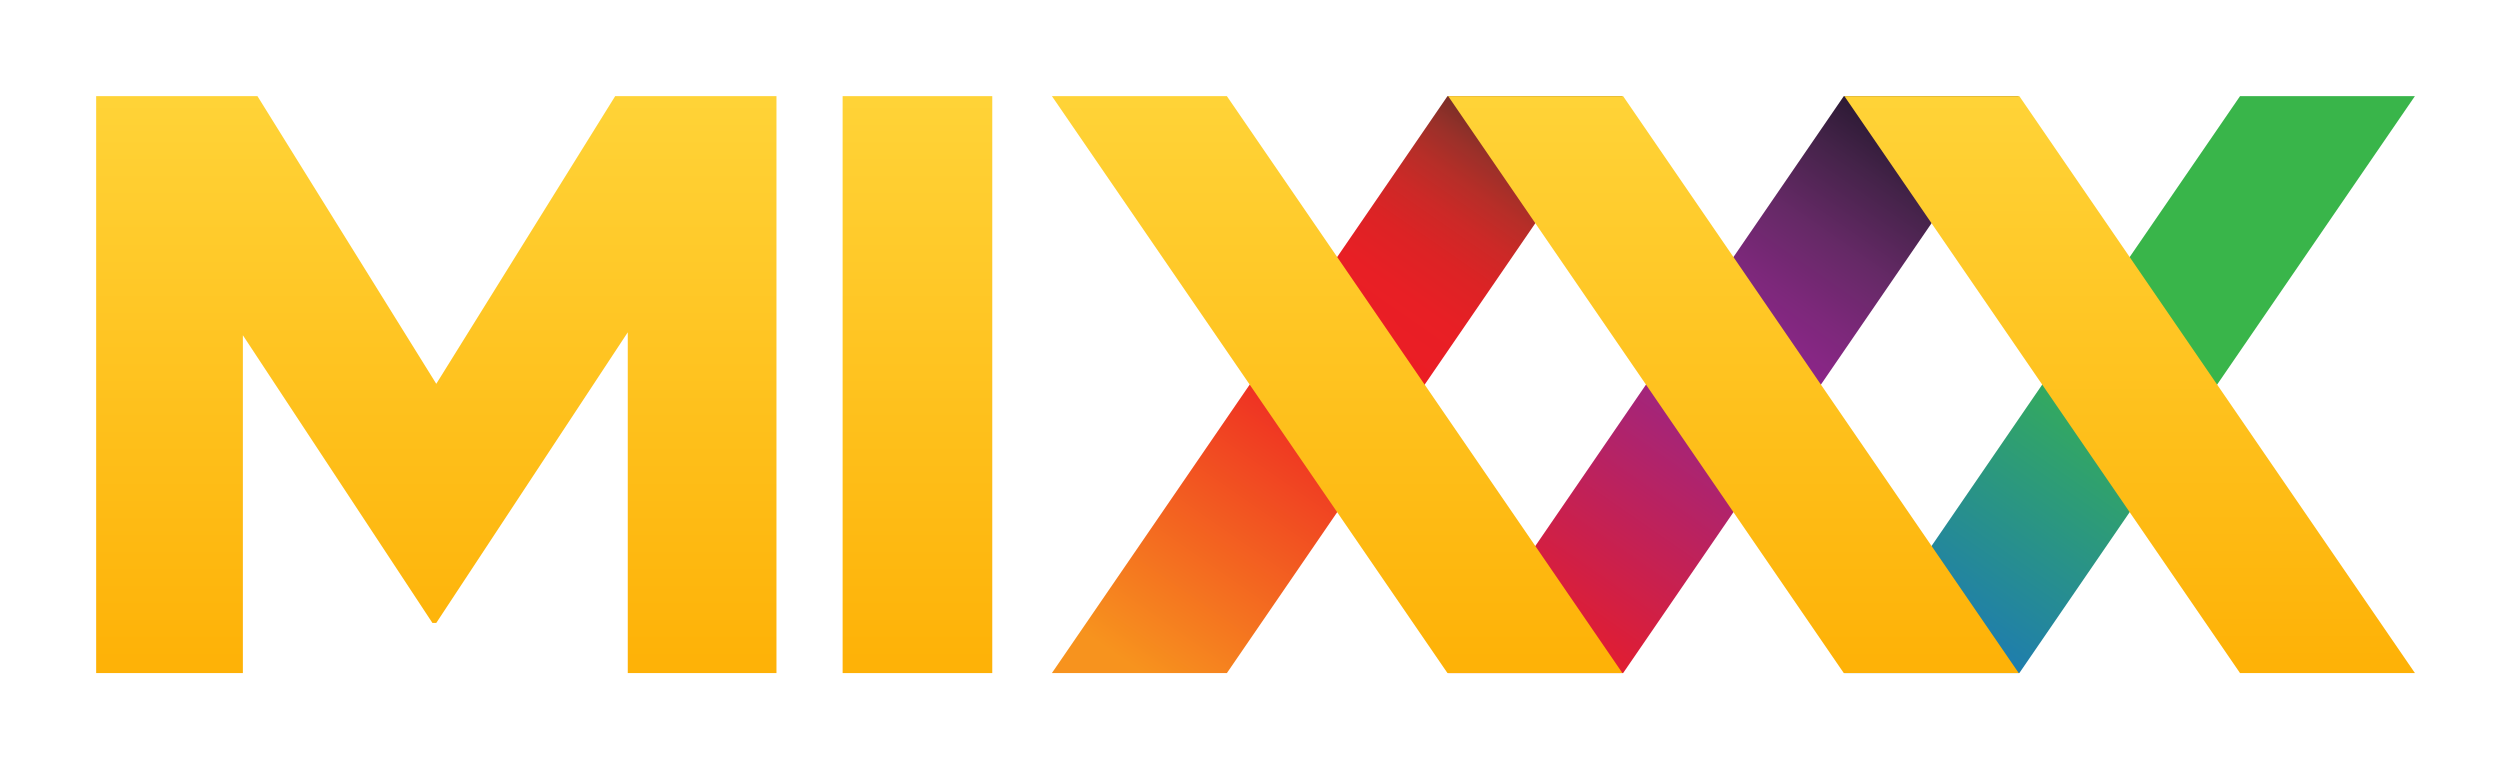
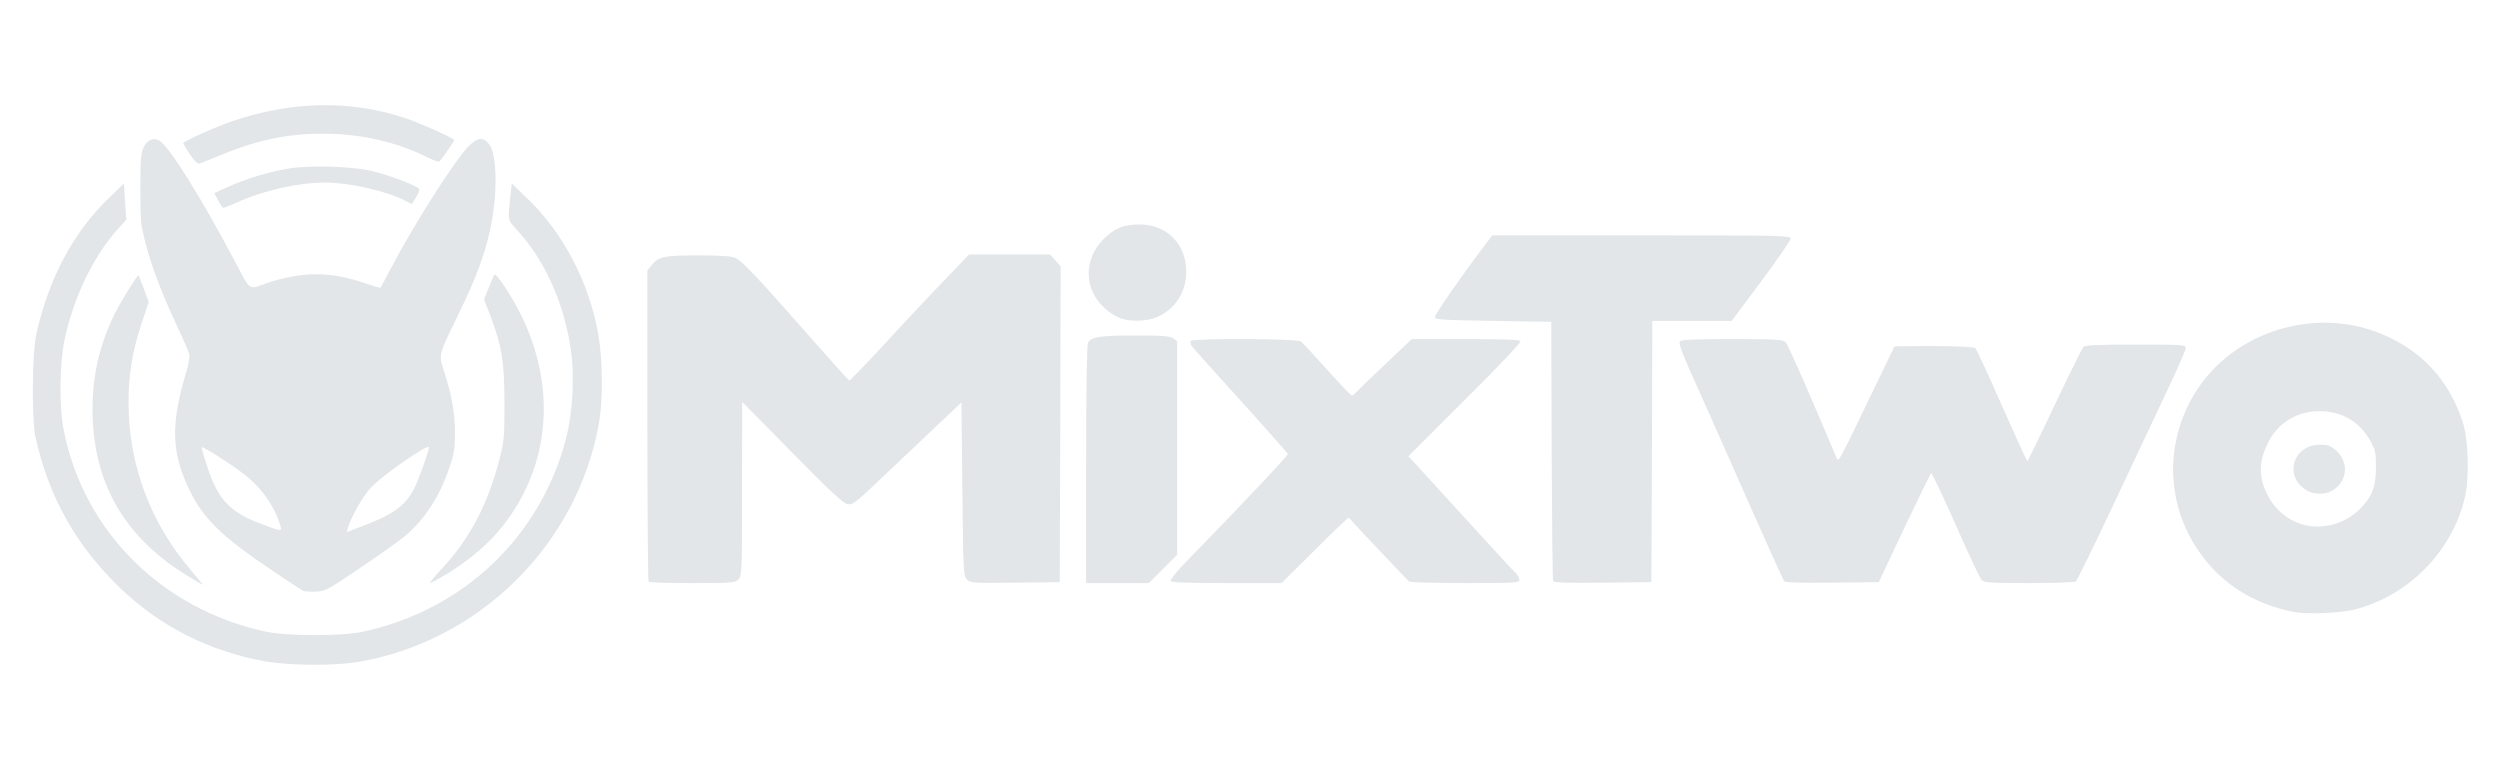
- <svg xmlns="http://www.w3.org/2000/svg" xmlns:xlink="http://www.w3.org/1999/xlink" version="1.1" width="78" height="24" id="svg5792">
-   <defs id="defs5794">
-     <linearGradient x1="74.096" y1="283.013" x2="74.096" y2="240.299" id="SVGID_50_" gradientUnits="userSpaceOnUse">
-       <stop id="stop722" style="stop-color:#1f1f20;stop-opacity:1" offset="0" />
-       <stop id="stop724" style="stop-color:#a5a8aa;stop-opacity:1" offset="1" />
-     </linearGradient>
-     <linearGradient x1="97.754" y1="283.013" x2="97.754" y2="240.299" id="SVGID_51_" gradientUnits="userSpaceOnUse">
-       <stop id="stop729" style="stop-color:#1f1f20;stop-opacity:1" offset="0" />
-       <stop id="stop731" style="stop-color:#a5a8aa;stop-opacity:1" offset="1" />
-     </linearGradient>
-     <linearGradient x1="121.411" y1="283.013" x2="121.411" y2="240.299" id="SVGID_52_" gradientUnits="userSpaceOnUse">
-       <stop id="stop736" style="stop-color:#fead00;stop-opacity:1" offset="0" />
-       <stop id="stop738" style="stop-color:#ffd73d;stop-opacity:1" offset="1" />
-     </linearGradient>
-     <linearGradient x1="49.035" y1="283.013" x2="49.035" y2="240.299" id="SVGID_53_" gradientUnits="userSpaceOnUse">
-       <stop id="stop743" style="stop-color:#1f1f20;stop-opacity:1" offset="0" />
-       <stop id="stop745" style="stop-color:#a5a8aa;stop-opacity:1" offset="1" />
-     </linearGradient>
-     <linearGradient x1="20.309" y1="283.013" x2="20.309" y2="240.299" id="SVGID_54_" gradientUnits="userSpaceOnUse">
-       <stop id="stop750" style="stop-color:#1f1f20;stop-opacity:1" offset="0" />
-       <stop id="stop752" style="stop-color:#a5a8aa;stop-opacity:1" offset="1" />
-     </linearGradient>
-     <linearGradient x1="109.707" y1="244.088" x2="85.934" y2="278.454" id="SVGID_49_" gradientUnits="userSpaceOnUse">
-       <stop id="stop701" style="stop-color:#130e1e;stop-opacity:1" offset="0" />
-       <stop id="stop703" style="stop-color:#1c1426;stop-opacity:1" offset="0.023" />
-       <stop id="stop705" style="stop-color:#442349;stop-opacity:1" offset="0.145" />
-       <stop id="stop707" style="stop-color:#652966;stop-opacity:1" offset="0.255" />
-       <stop id="stop709" style="stop-color:#7c287a;stop-opacity:1" offset="0.351" />
-       <stop id="stop711" style="stop-color:#8b2688;stop-opacity:1" offset="0.429" />
-       <stop id="stop713" style="stop-color:#91278f;stop-opacity:1" offset="0.478" />
-       <stop id="stop715" style="stop-color:#ed1c24;stop-opacity:1" offset="1" />
-     </linearGradient>
-     <linearGradient x1="86.049" y1="244.088" x2="62.275" y2="278.455" id="SVGID_48_" gradientUnits="userSpaceOnUse">
-       <stop id="stop676" style="stop-color:#381f1f;stop-opacity:1" offset="0" />
-       <stop id="stop678" style="stop-color:#3a1f20;stop-opacity:1" offset="0.002" />
-       <stop id="stop680" style="stop-color:#5b2926;stop-opacity:1" offset="0.038" />
-       <stop id="stop682" style="stop-color:#7c2f28;stop-opacity:1" offset="0.076" />
-       <stop id="stop684" style="stop-color:#9b3029;stop-opacity:1" offset="0.117" />
-       <stop id="stop686" style="stop-color:#b62e28;stop-opacity:1" offset="0.163" />
-       <stop id="stop688" style="stop-color:#cc2927;stop-opacity:1" offset="0.213" />
-       <stop id="stop690" style="stop-color:#dc2325;stop-opacity:1" offset="0.271" />
-       <stop id="stop692" style="stop-color:#e81f25;stop-opacity:1" offset="0.344" />
-       <stop id="stop694" style="stop-color:#ed1c24;stop-opacity:1" offset="0.478" />
-       <stop id="stop696" style="stop-color:#f7931e;stop-opacity:1" offset="1" />
-     </linearGradient>
-     <linearGradient x1="133.363" y1="244.089" x2="109.59" y2="278.455" id="linearGradient4939" xlink:href="#SVGID_47_" gradientUnits="userSpaceOnUse" />
-     <linearGradient x1="133.363" y1="244.089" x2="109.59" y2="278.455" id="SVGID_47_" gradientUnits="userSpaceOnUse">
-       <stop id="stop669" style="stop-color:#39b54a;stop-opacity:1" offset="0.478" />
-       <stop id="stop671" style="stop-color:#1b75bc;stop-opacity:1" offset="1" />
-     </linearGradient>
-     <linearGradient x1="74.096" y1="283.013" x2="74.096" y2="240.299" id="linearGradient5755" gradientUnits="userSpaceOnUse">
-       <stop id="stop5757" style="stop-color:#1f1f20;stop-opacity:1" offset="0" />
-       <stop id="stop5759" style="stop-color:#a5a8aa;stop-opacity:1" offset="1" />
-     </linearGradient>
-     <linearGradient x1="97.754" y1="283.013" x2="97.754" y2="240.299" id="linearGradient5762" gradientUnits="userSpaceOnUse">
-       <stop id="stop5764" style="stop-color:#1f1f20;stop-opacity:1" offset="0" />
-       <stop id="stop5766" style="stop-color:#a5a8aa;stop-opacity:1" offset="1" />
-     </linearGradient>
-     <linearGradient x1="121.411" y1="283.013" x2="121.411" y2="240.299" id="linearGradient5769" gradientUnits="userSpaceOnUse">
-       <stop id="stop5771" style="stop-color:#1f1f20;stop-opacity:1" offset="0" />
-       <stop id="stop5773" style="stop-color:#a5a8aa;stop-opacity:1" offset="1" />
-     </linearGradient>
-     <linearGradient x1="49.035" y1="283.013" x2="49.035" y2="240.299" id="linearGradient5776" gradientUnits="userSpaceOnUse">
-       <stop id="stop5778" style="stop-color:#1f1f20;stop-opacity:1" offset="0" />
-       <stop id="stop5780" style="stop-color:#a5a8aa;stop-opacity:1" offset="1" />
-     </linearGradient>
-     <linearGradient x1="20.309" y1="283.013" x2="20.309" y2="240.299" id="linearGradient5783" gradientUnits="userSpaceOnUse">
-       <stop id="stop5785" style="stop-color:#1f1f20;stop-opacity:1" offset="0" />
-       <stop id="stop5787" style="stop-color:#a5a8aa;stop-opacity:1" offset="1" />
-     </linearGradient>
-     <linearGradient x1="133.363" y1="244.089" x2="109.59" y2="278.455" id="linearGradient6769" xlink:href="#SVGID_47_" gradientUnits="userSpaceOnUse" />
-     <linearGradient x1="86.049" y1="244.088" x2="62.275" y2="278.455" id="linearGradient6771" xlink:href="#SVGID_48_" gradientUnits="userSpaceOnUse" />
-     <linearGradient x1="109.707" y1="244.088" x2="85.934" y2="278.454" id="linearGradient6773" xlink:href="#SVGID_49_" gradientUnits="userSpaceOnUse" />
-     <linearGradient x1="76.1" y1="283.072" x2="76.1" y2="240.267" id="linearGradient6775" xlink:href="#SVGID_52_" gradientUnits="userSpaceOnUse" />
-     <linearGradient x1="98.498" y1="283.072" x2="98.498" y2="240.267" id="linearGradient6777" xlink:href="#SVGID_52_" gradientUnits="userSpaceOnUse" />
-     <linearGradient x1="121.411" y1="283.013" x2="121.411" y2="240.299" id="linearGradient6779" xlink:href="#SVGID_52_" gradientUnits="userSpaceOnUse" />
-     <linearGradient x1="63.476" y1="1065.494" x2="63.476" y2="1022.689" id="linearGradient6781" xlink:href="#SVGID_52_" gradientUnits="userSpaceOnUse" gradientTransform="matrix(0.5511304,0,0,0.5511304,0.04919778,465.5423)" />
-     <linearGradient x1="20.92" y1="283.072" x2="20.92" y2="240.267" id="linearGradient6783" xlink:href="#SVGID_52_" gradientUnits="userSpaceOnUse" />
-   </defs>
-   <g transform="translate(0,-1028.362)" id="layer1">
-     <g transform="matrix(0.948182,0,0,0.948182,-4.172252,53.48766)" id="g6759">
-       <polygon points="138.439,244.146 114.823,278.591 104.378,278.591 127.999,244.146 " transform="matrix(0.5511304,0,0,0.5511304,7.564215,896.7589)" id="polygon673" style="fill:url(#linearGradient6769)" />
-       <polygon points="91.126,244.146 67.51,278.591 57.062,278.591 80.68,244.146 " transform="matrix(0.5511304,0,0,0.5511304,7.564215,896.7589)" id="polygon698" style="fill:url(#linearGradient6771)" />
-       <polygon points="114.783,244.146 91.167,278.591 80.722,278.591 104.342,244.146 " transform="matrix(0.5511304,0,0,0.5511304,7.564215,896.7589)" id="polygon717" style="fill:url(#linearGradient6773)" />
-       <polygon points="91.126,278.591 67.51,244.146 57.065,244.146 80.68,278.591 " transform="matrix(0.5511304,0,0,0.5511304,7.564215,896.7589)" id="polygon726" style="fill:url(#linearGradient6775);fill-opacity:1" />
-       <polygon points="114.787,278.591 91.167,244.146 80.722,244.146 104.342,278.591 " transform="matrix(0.5511304,0,0,0.5511304,7.564215,896.7589)" id="polygon733" style="fill:url(#linearGradient6777);fill-opacity:1" />
-       <polygon points="138.443,278.591 114.823,244.146 104.378,244.146 127.999,278.591 " transform="matrix(0.5511304,0,0,0.5511304,7.564215,896.7589)" id="polygon740" style="fill:url(#linearGradient6779)" />
-       <rect width="4.924" height="18.984" x="32.127" y="1031.315" id="rect747" style="fill:url(#linearGradient6781);fill-opacity:1" />
-       <polygon points="31.74,258.245 31.74,278.591 40.618,278.591 40.618,244.146 30.988,244.146 20.307,261.321 9.631,244.146 0,244.146 0,278.591 8.76,278.591 8.76,258.42 20.076,275.596 20.307,275.596 " transform="matrix(0.5511304,0,0,0.5511304,7.564215,896.7589)" id="polygon754" style="fill:url(#linearGradient6783);fill-opacity:1" />
-     </g>
-   </g>
+ <svg xmlns="http://www.w3.org/2000/svg" width="78" height="24" viewBox="0 0 78 24">
+   <path transform="translate(0.432 2.685) scale(0.0568)" fill="#e2e6e8" fill-rule="evenodd" d="M188.0 316.5C255.4 305.6 309.9 251.8 321.5 184.6C323.6 172.0 323.5 150.9 321.1 136.8C316.1 107.8 301.7 80.3 281.3 61.0L273.5 53.5L272.8 60.0C271.3 74.3 271.1 73.3 276.7 79.4C291.1 95.2 301.5 117.6 305.5 141.9C308.2 157.7 307.2 178.7 303.2 194.1C289.0 247.8 246.8 287.9 191.8 299.7C180.0 302.3 149.9 302.2 138.0 299.6C81.1 287.2 38.2 244.3 27.4 189.0C24.8 176.2 25.1 152.4 27.9 139.2C32.8 116.1 43.7 93.4 57.2 78.5L61.8 73.4L61.1 63.5L60.5 53.5L51.9 61.8C32.6 80.4 18.9 106.3 12.3 136.5C10.0 146.6 9.8 183.0 11.8 192.5C19.1 225.7 34.3 252.8 59.1 276.4C81.0 297.2 108.0 310.7 138.5 316.1C151.4 318.3 175.1 318.5 188.0 316.5ZM190.5 264.5C200.9 257.5 211.9 249.6 214.9 247.2C225.7 238.0 233.8 225.6 239.1 210.0C242.0 201.6 242.3 199.3 242.3 190.0C242.3 179.3 240.3 168.6 235.9 155.3C233.4 147.6 233.4 147.4 243.7 126.5C256.8 99.7 262.1 83.3 264.1 62.6C265.4 48.9 264.2 36.1 261.2 32.1C258.0 27.8 254.5 28.1 249.7 33.2C241.7 41.5 220.3 75.1 206.9 100.5C204.0 106.0 201.6 110.6 201.4 110.8C201.3 111.0 197.2 109.8 192.3 108.1C179.0 103.5 166.7 102.3 154.7 104.3C149.4 105.2 142.4 106.9 139.3 108.1C128.7 112.0 130.2 112.9 121.7 96.8C103.6 62.4 85.1 32.7 79.9 29.9C76.5 28.1 73.1 29.7 71.2 33.8C69.8 36.9 69.5 40.8 69.5 56.5C69.5 74.1 69.7 76.3 72.4 86.5C75.6 99.2 81.7 114.9 89.9 132.4C93.1 139.1 96.0 145.8 96.3 147.2C96.7 148.7 96.0 153.0 94.4 158.1C87.1 182.6 86.7 197.5 93.0 213.9C100.9 234.2 110.1 244.4 137.8 263.3C148.6 270.7 158.2 277.0 159.0 277.3C159.8 277.7 163.0 277.8 166.0 277.7C171.2 277.4 172.4 276.8 190.5 264.5ZM97.5 266.2C74.9 239.9 63.0 208.0 63.0 173.6C63.0 158.3 65.1 145.9 70.1 130.6L74.1 118.6L71.4 111.3C69.9 107.3 68.6 104.0 68.4 104.0C67.7 104.0 58.8 118.3 55.7 124.5C46.5 143.0 42.5 161.6 43.3 182.5C44.8 220.3 61.9 248.6 95.5 269.1C99.9 271.8 103.6 274.0 103.8 274.0C104.0 274.0 101.2 270.5 97.5 266.2ZM238.2 267.8C250.5 260.2 261.1 251.2 268.5 241.7C294.6 208.8 298.3 165.6 278.5 125.5C273.2 115.0 265.1 102.6 264.0 103.6C263.7 103.9 262.4 107.1 260.9 110.7L258.3 117.2L261.8 126.3C268.2 143.5 269.4 151.1 269.5 174.0C269.5 193.3 269.3 195.1 266.6 205.5C260.2 230.3 250.0 249.4 234.1 266.2C230.6 270.0 228.2 273.0 228.7 273.0C229.2 273.0 233.5 270.6 238.2 267.8ZM183.5 242.7C185.2 236.8 191.6 225.5 196.1 220.6C202.0 214.1 228.0 196.1 228.0 198.4C228.0 200.6 222.2 216.7 219.8 221.3C214.6 231.0 208.0 235.6 189.7 242.4L182.9 245.0L183.5 242.7ZM134.3 239.9C117.9 233.5 111.5 226.2 105.6 207.1C104.1 202.5 103.1 198.6 103.2 198.4C103.8 197.8 118.6 207.2 125.9 212.8C136.0 220.5 143.2 230.6 146.5 241.8C147.4 244.8 146.4 244.6 134.3 239.9ZM122.4 64.0C137.1 57.3 156.2 53.0 171.1 53.0C184.1 53.0 204.5 57.6 214.9 62.9L218.6 64.8L220.8 61.3C222.1 59.4 222.9 57.3 222.7 56.6C222.0 54.9 205.3 48.6 196.0 46.5C184.8 44.0 161.6 43.4 150.4 45.4C139.4 47.3 127.3 51.0 117.4 55.5L110.1 58.8L112.3 62.9C113.5 65.2 114.8 67.0 115.1 67.0C115.4 67.0 118.7 65.6 122.4 64.0ZM114.7 37.5C136.0 28.7 154.4 25.4 176.0 26.3C194.6 27.1 212.5 31.7 227.9 39.5C230.8 40.9 233.6 41.8 233.9 41.3C236.3 38.5 242.2 29.8 241.9 29.6C240.0 27.8 222.7 20.2 214.7 17.5C185.1 7.7 153.2 8.2 120.8 19.0C111.5 22.1 93.0 30.4 93.0 31.4C93.0 31.7 94.7 34.5 96.7 37.5C99.2 41.2 101.0 42.9 102.0 42.6C102.8 42.3 108.5 40.0 114.7 37.5ZM1286.0 287.5C1315.3 279.8 1338.7 256.3 1346.1 227.0C1349.0 215.7 1348.4 194.0 1345.0 184.0C1337.1 160.8 1322.3 145.0 1299.9 135.9C1263.8 121.2 1219.9 134.8 1199.1 167.0C1181.9 193.6 1181.7 226.9 1198.7 253.3C1210.8 272.2 1229.1 284.3 1252.5 288.9C1259.5 290.3 1278.2 289.5 1286.0 287.5ZM398.0 271.0C399.9 269.1 400.0 267.6 400.0 221.2L400.1 173.5L427.4 201.2C448.2 222.4 455.5 229.1 457.8 229.6C460.7 230.2 461.9 229.3 476.0 215.9C484.3 208.0 497.7 195.3 505.8 187.7L520.5 173.8L521.0 221.3C521.5 266.3 521.6 268.9 523.4 270.9C525.3 273.0 526.0 273.0 549.9 272.8L574.5 272.5L574.8 185.8L575.0 99.0L572.1 95.8L569.2 92.5L546.9 92.5L524.7 92.5L510.8 107.0C503.1 115.0 488.4 130.6 478.2 141.8C467.9 152.9 459.2 161.9 458.9 161.8C458.5 161.6 449.3 151.4 438.4 139.0C409.0 105.6 399.9 95.8 396.3 94.4C394.0 93.4 388.1 93.0 376.0 93.0C357.3 93.0 353.9 93.7 350.2 98.5L348.0 101.3L348.0 186.5C348.0 233.3 348.3 272.0 348.7 272.3C349.0 272.7 359.8 273.0 372.7 273.0C394.7 273.0 396.1 272.9 398.0 271.0ZM631.2 265.3L639.0 257.5L639.0 198.8L639.0 140.1L636.8 138.6C635.0 137.3 631.2 137.0 615.9 137.0C596.6 137.0 591.7 137.8 590.0 141.0C589.4 142.2 589.0 167.4 589.0 207.9L589.0 273.0L606.2 273.0L623.5 273.0L631.2 265.3ZM714.7 254.8C724.7 244.8 733.1 236.8 733.3 237.1C734.7 238.9 765.7 271.7 766.5 272.2C767.0 272.6 780.9 273.0 797.2 273.0C825.5 273.0 827.0 272.9 827.0 271.2C827.0 270.1 826.0 268.5 824.9 267.4C823.7 266.4 811.7 253.3 798.2 238.5C784.7 223.7 771.9 209.7 769.8 207.4L766.0 203.4L797.1 172.3C815.9 153.6 828.0 140.8 827.6 140.1C827.1 139.3 818.3 139.0 797.4 139.0L767.9 139.0L753.2 152.9C745.1 160.5 737.9 167.5 737.1 168.4C736.4 169.3 735.4 170.0 735.0 170.0C734.5 170.0 728.4 163.6 721.4 155.8C714.3 147.9 707.9 141.0 707.0 140.3C705.1 138.7 647.5 138.5 646.5 140.0C646.2 140.5 646.3 141.6 646.7 142.4C647.1 143.1 659.2 156.7 673.5 172.4C687.8 188.2 699.6 201.6 699.8 202.1C700.1 202.8 675.9 228.5 642.2 263.1C638.0 267.5 635.1 271.3 635.4 271.9C635.9 272.7 645.3 273.0 666.2 273.0L696.4 273.0L714.7 254.8ZM899.8 200.8L900.0 129.0L921.8 129.0L943.6 129.0L959.8 107.3C968.7 95.3 976.0 84.7 976.0 83.8C976.0 82.1 971.7 82.0 894.0 82.0L812.1 82.0L806.2 89.8C794.9 104.7 780.7 125.2 780.6 126.9C780.5 128.3 783.6 128.5 812.5 129.0L844.5 129.5L844.7 200.0C844.9 238.8 845.2 271.1 845.5 271.8C845.8 272.8 851.8 273.0 872.7 272.8L899.5 272.5L899.8 200.8ZM1038.4 242.8C1046.2 226.5 1052.8 212.9 1053.1 212.5C1053.5 212.2 1059.5 224.9 1066.5 240.7C1073.5 256.5 1079.9 270.3 1080.8 271.2C1082.2 272.8 1084.7 273.0 1106.9 273.0C1120.4 273.0 1132.0 272.6 1132.6 272.2C1133.2 271.8 1142.3 253.3 1152.8 231.0C1163.3 208.7 1176.6 180.5 1182.4 168.2C1188.2 155.9 1193.0 145.0 1193.0 144.0C1193.0 142.1 1192.1 142.0 1165.6 142.0C1144.0 142.0 1137.9 142.3 1136.8 143.3C1136.1 144.1 1128.9 158.5 1121.0 175.3C1113.0 192.2 1106.3 206.0 1106.0 206.0C1105.7 205.9 1099.4 192.2 1092.0 175.4C1084.6 158.6 1078.0 144.4 1077.4 143.9C1076.4 143.1 1059.3 142.6 1039.7 142.9L1033.0 143.0L1022.8 164.2C1001.4 208.6 1002.4 206.8 1001.1 204.0C1000.5 202.6 994.4 188.2 987.5 172.0C980.5 155.8 974.2 141.7 973.3 140.8C971.8 139.2 969.2 139.0 944.0 139.0C922.0 139.0 916.0 139.3 915.1 140.3C914.3 141.4 916.5 147.1 924.6 165.1C930.4 178.0 943.3 206.9 953.2 229.5C963.2 252.1 971.8 271.1 972.3 271.8C973.0 272.7 979.1 273.0 998.8 272.8L1024.4 272.5L1038.4 242.8ZM1255.5 240.3C1245.7 236.7 1238.5 228.8 1235.3 218.1C1233.3 211.0 1234.1 204.3 1238.0 196.3C1243.6 184.9 1254.2 178.5 1267.0 178.6C1278.9 178.7 1288.7 184.5 1294.5 195.1C1297.2 200.0 1297.5 201.4 1297.5 209.5C1297.5 220.1 1295.3 225.8 1288.5 232.5C1280.0 241.0 1266.5 244.2 1255.5 240.3ZM1272.8 222.6C1281.8 217.9 1283.1 206.8 1275.5 200.1C1272.5 197.5 1271.1 197.0 1266.8 197.0C1251.9 197.0 1246.7 214.4 1259.3 222.0C1263.1 224.3 1269.0 224.6 1272.8 222.6ZM628.0 126.9C638.1 122.4 644.0 113.1 644.0 102.0C644.0 86.9 633.4 76.1 618.6 76.0C610.3 76.0 605.5 77.7 600.0 82.7C590.2 91.5 587.7 104.1 593.5 114.9C596.6 120.5 602.3 125.5 608.3 127.7C613.5 129.6 622.9 129.2 628.0 126.9Z" />
</svg>
